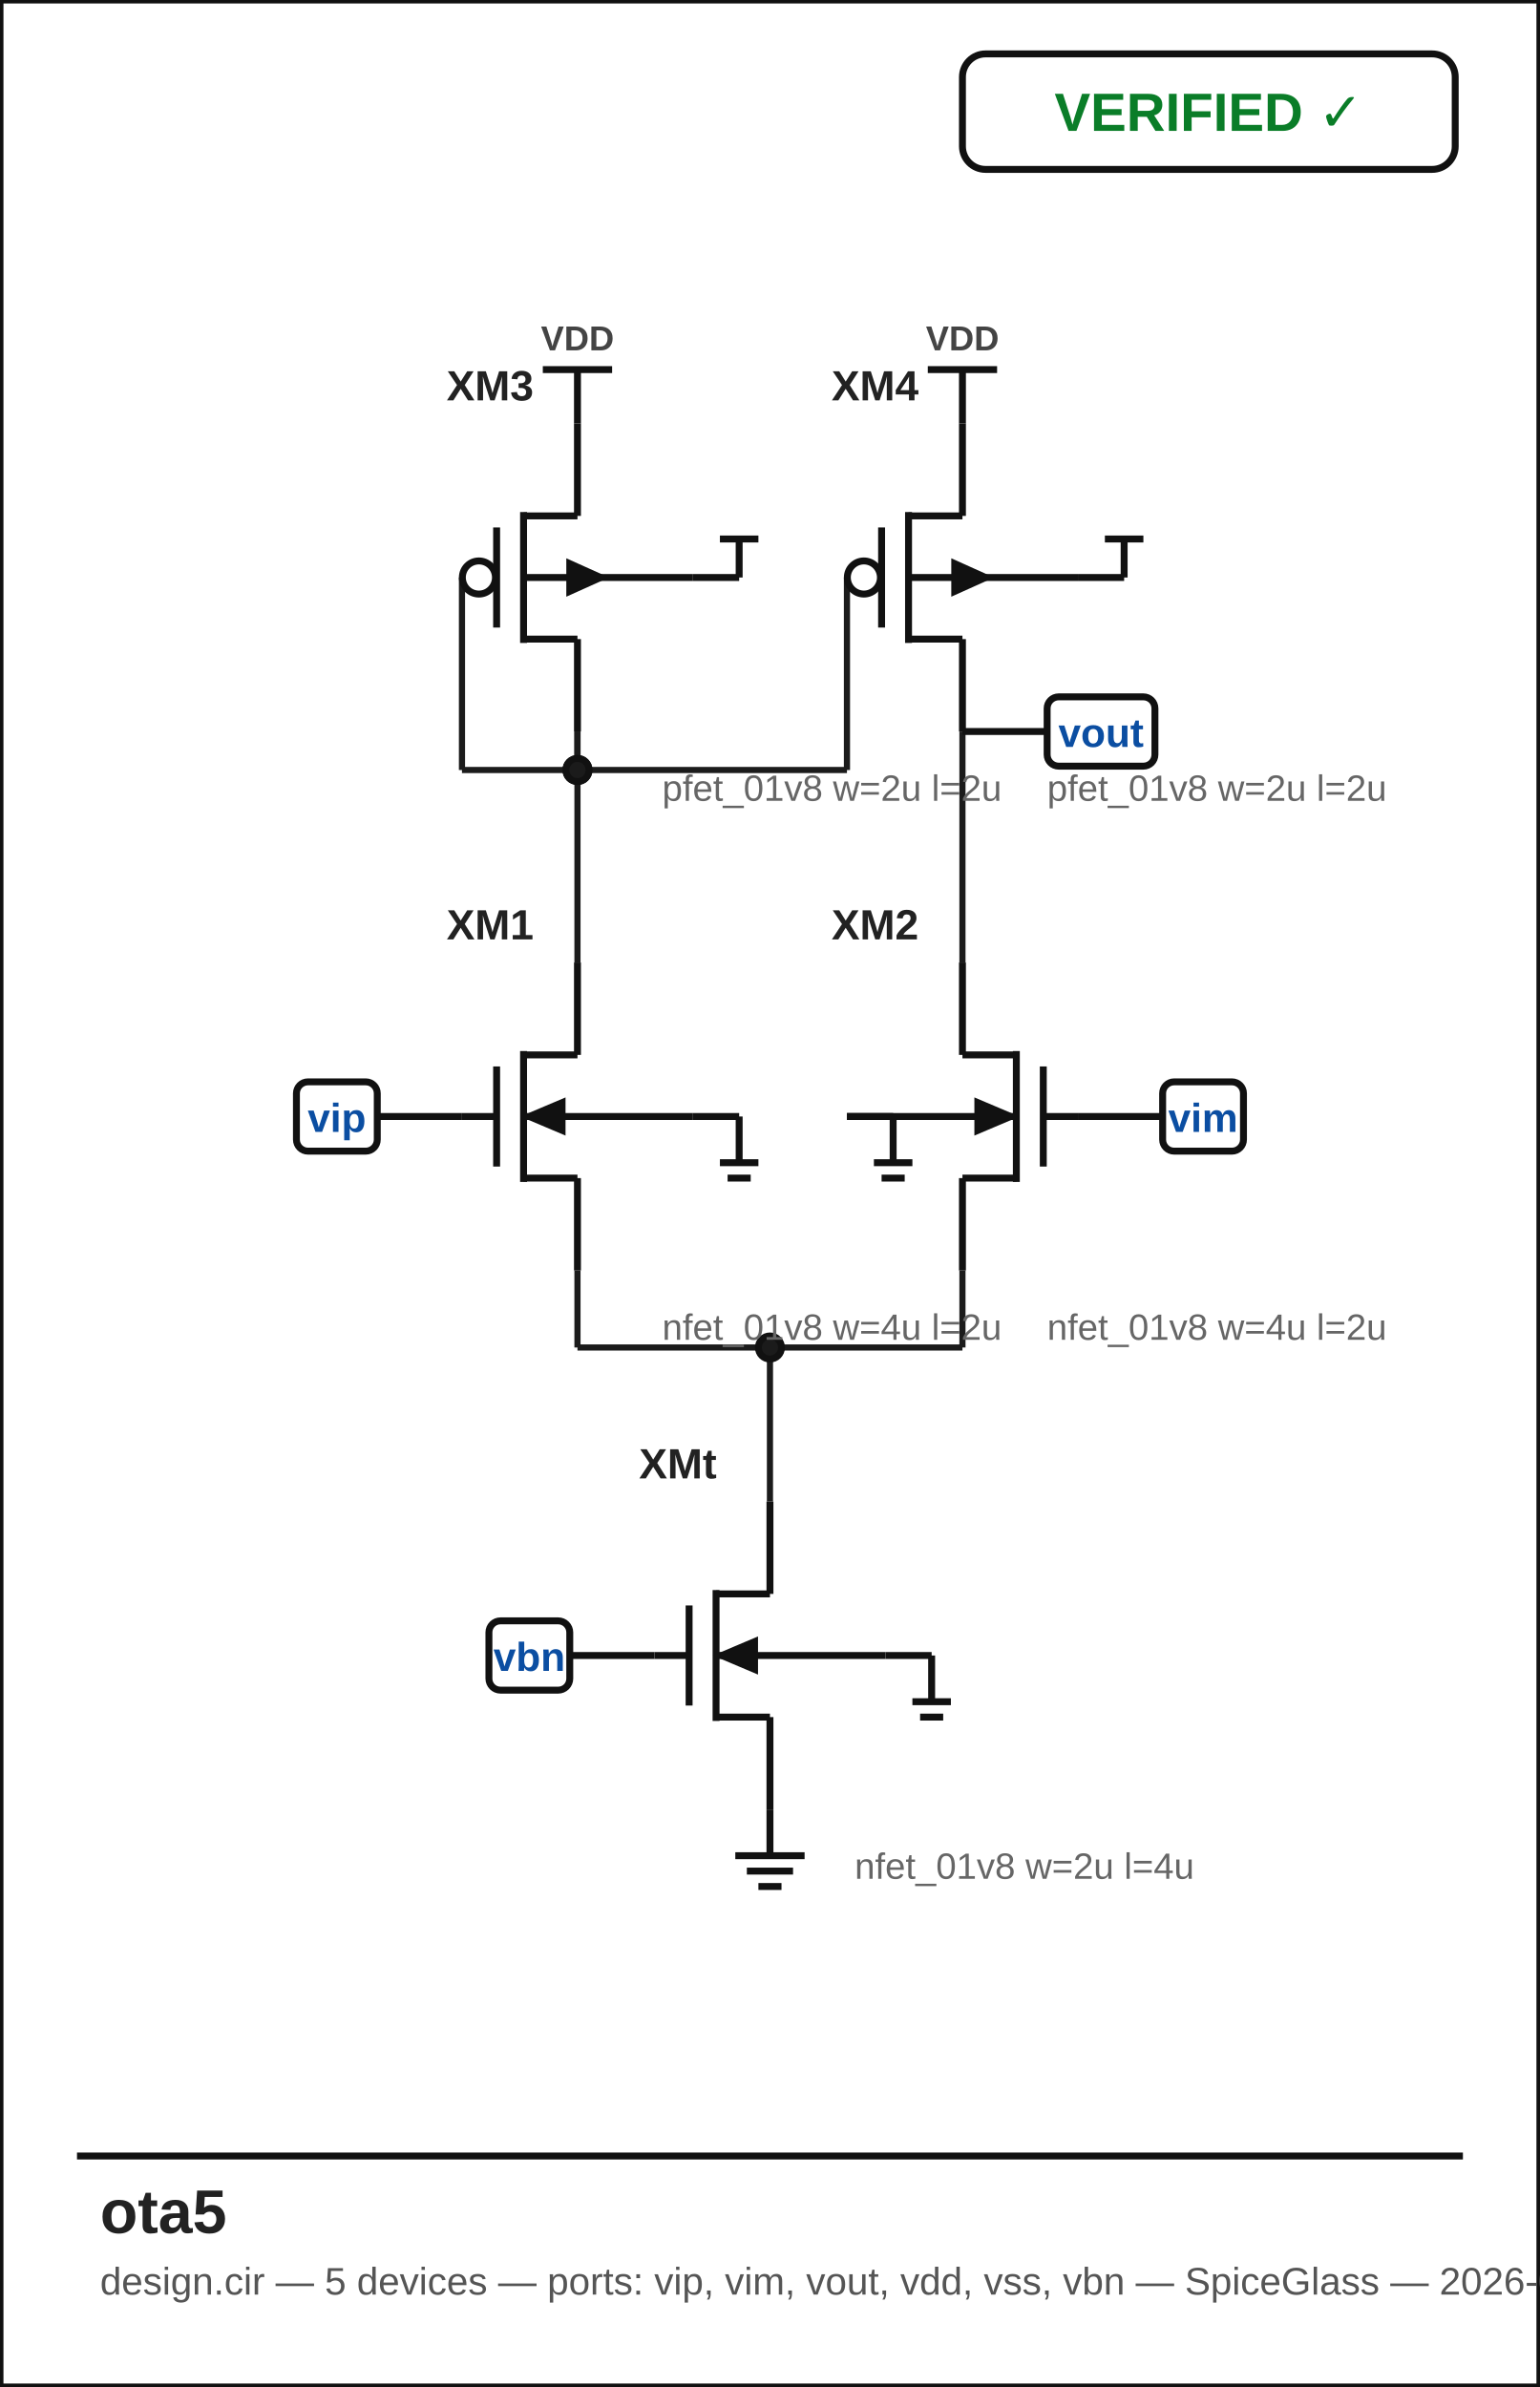
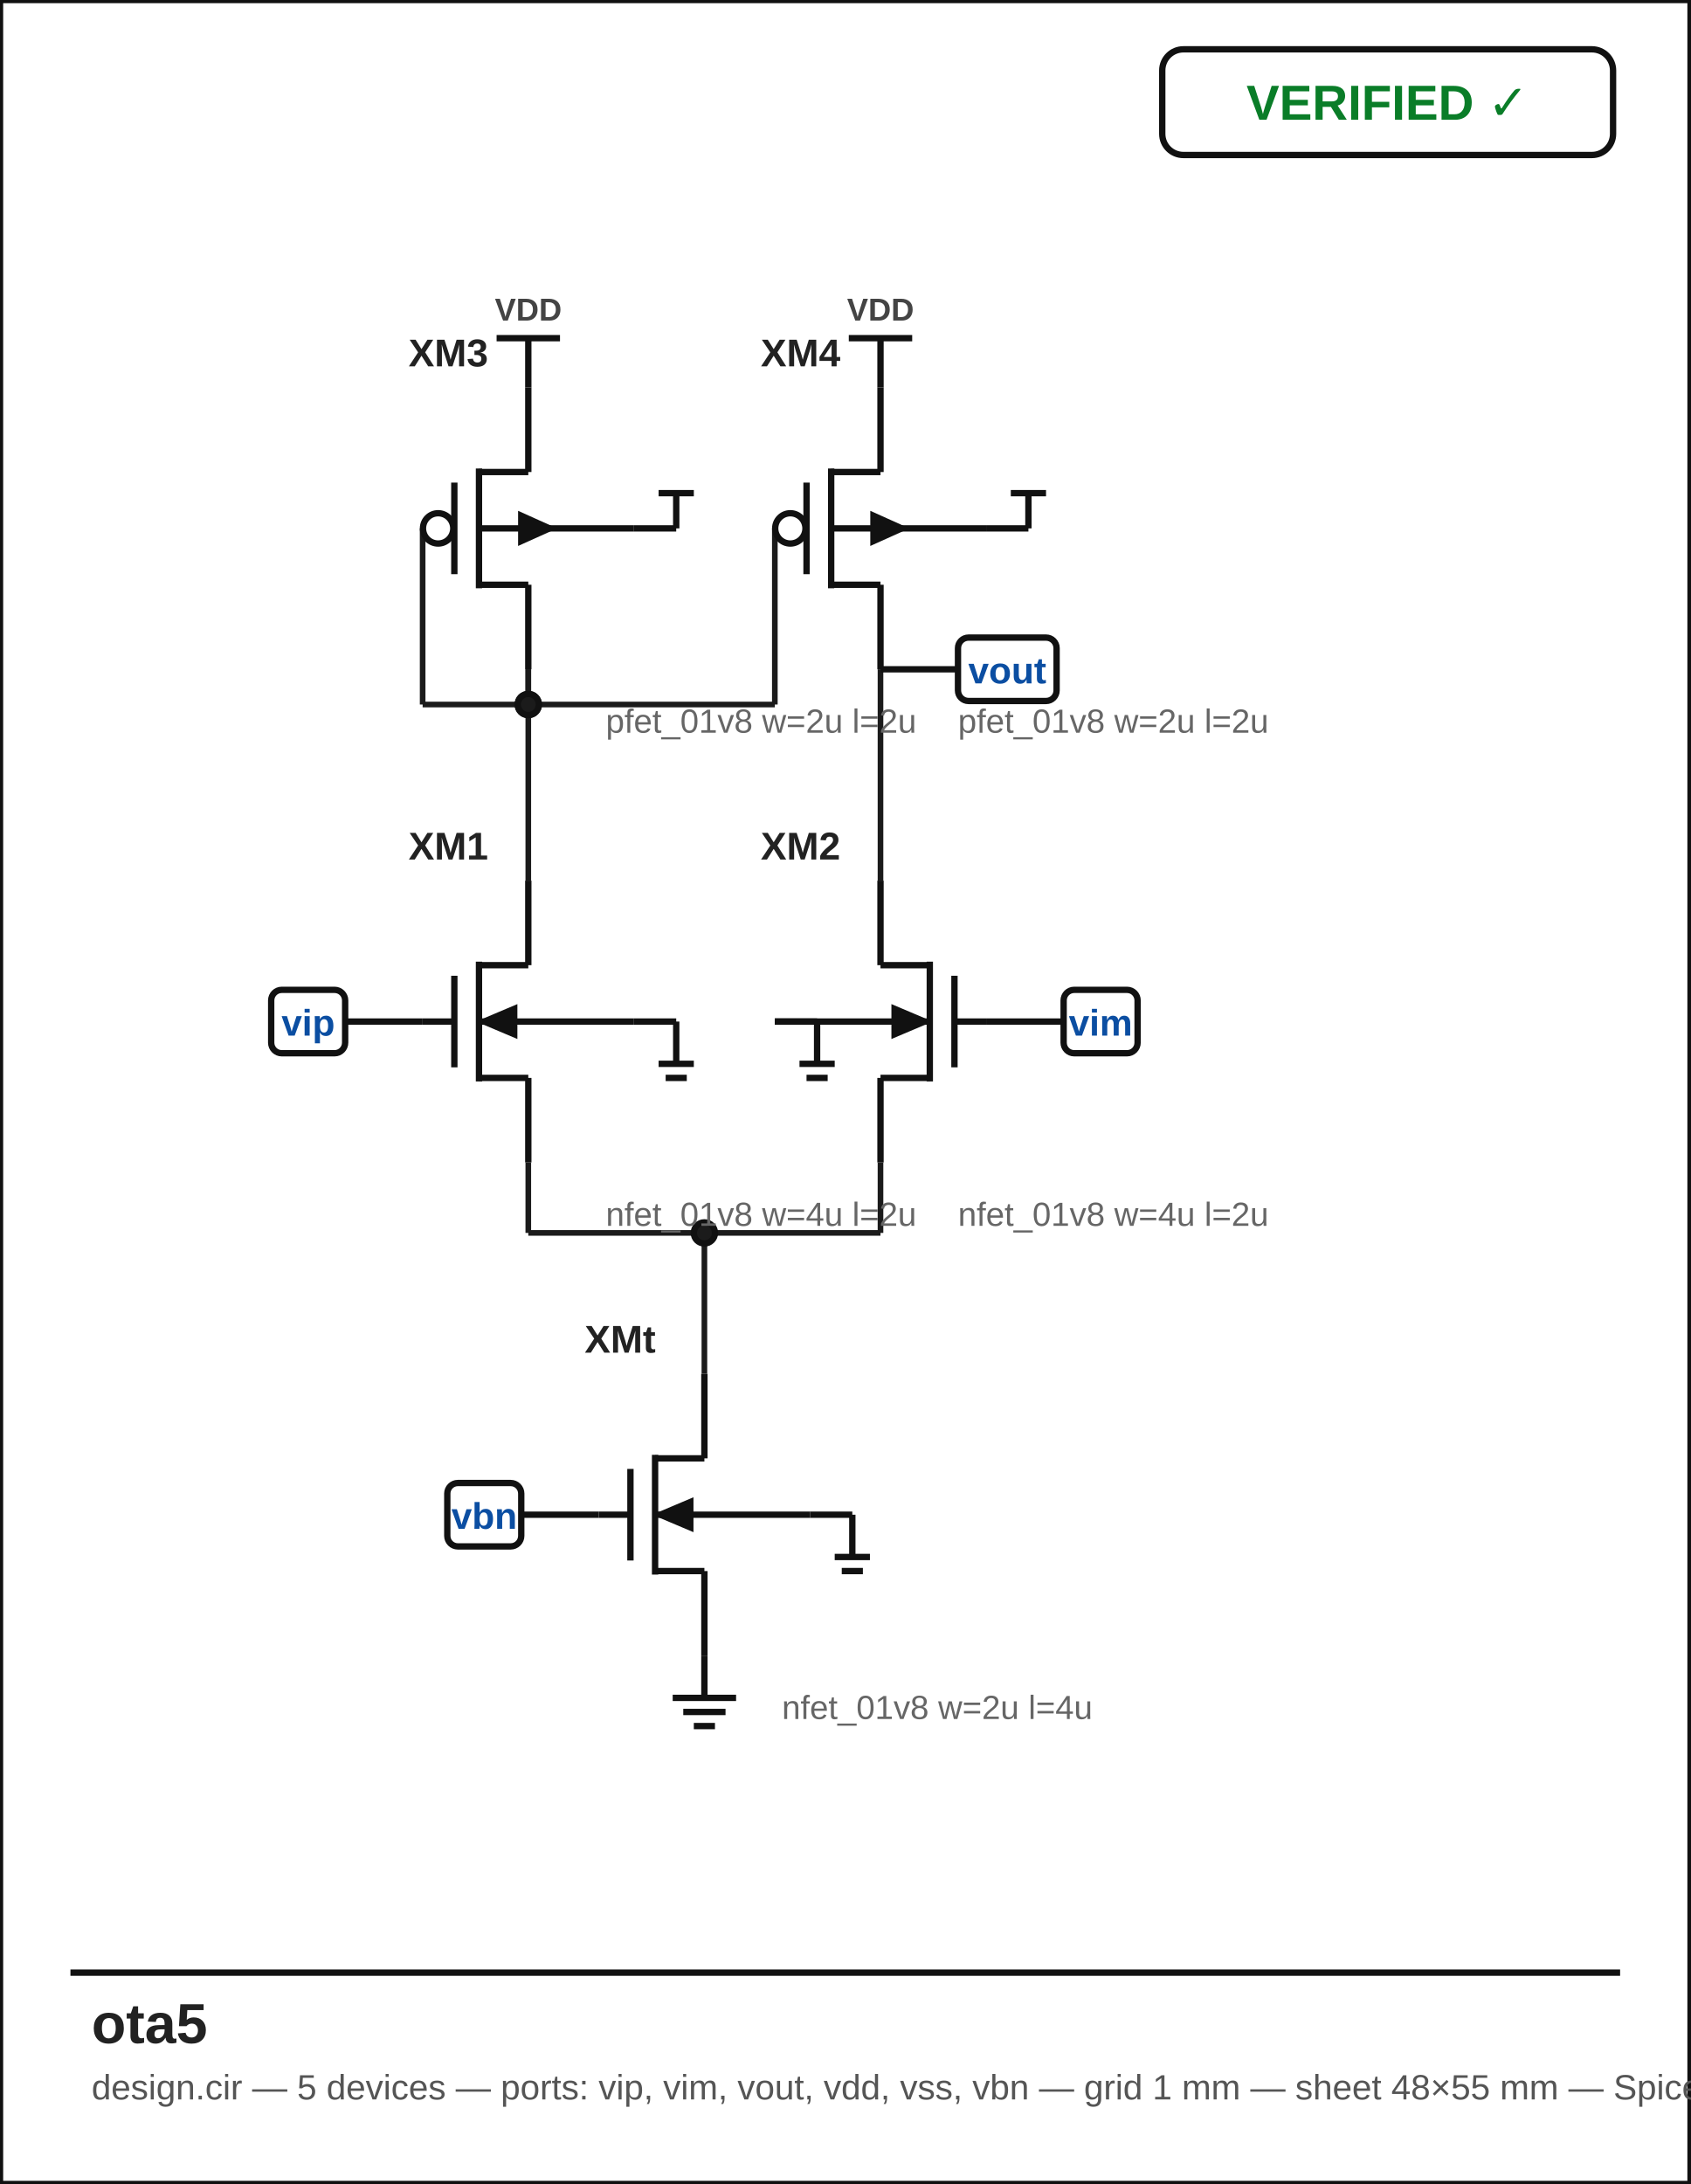
- <svg xmlns="http://www.w3.org/2000/svg" width="400" height="620" viewBox="0 0 400 620" font-family="Segoe UI, Arial, sans-serif">
+ <svg xmlns="http://www.w3.org/2000/svg" width="480" height="620" viewBox="0 0 480 620" data-grid-mm="1" font-family="Segoe UI, Arial, sans-serif">
  <style>
 line, polyline, path, rect, circle { stroke: #111111; stroke-width: 1.8; }
 .wire { stroke: #1b1b1b; stroke-width: 1.6; }
 text { stroke: none; fill: #222; font-size: 11px; }
 .name { font-weight: 600; font-size: 11px; }
 .param { fill: #666; font-size: 9.5px; }
 .pin { font-size: 9px; fill: #333; }
 .sym { font-size: 11px; font-weight: 700; }
 .boxmodel { font-size: 9.5px; fill: #555; font-style: italic; }
 .rail { font-size: 9px; fill: #444444; font-weight: 600; }
 .netlabel { font-size: 10.5px; fill: #a14d00; font-style: italic; }
 .port { font-size: 10.5px; fill: #0b4ea2; font-weight: 700; }
 .sectitle { font-size: 11px; fill: #8a7340; font-weight: 600; }
 .title { font-size: 16px; font-weight: 700; }
 .meta { font-size: 10px; fill: #555; }
</style>
-   <rect x="0" y="0" width="400" height="620" fill="white" stroke="none" />
+   <rect x="0" y="0" width="480" height="620" fill="white" stroke="none" />
  <line class="wire" x1="150" y1="330" x2="150" y2="350" stroke="#1b1b1b" stroke-width="1.6" />
  <line class="wire" x1="250" y1="330" x2="250" y2="350" stroke="#1b1b1b" stroke-width="1.6" />
  <line class="wire" x1="200" y1="350" x2="200" y2="390" stroke="#1b1b1b" stroke-width="1.6" />
  <line class="wire" x1="150" y1="350" x2="250" y2="350" stroke="#1b1b1b" stroke-width="1.6" />
  <line class="wire" x1="150" y1="190" x2="150" y2="250" stroke="#1b1b1b" stroke-width="1.6" />
  <line class="wire" x1="250" y1="190" x2="250" y2="250" stroke="#1b1b1b" stroke-width="1.6" />
  <line class="wire" x1="120" y1="150" x2="120" y2="200" stroke="#1b1b1b" stroke-width="1.6" />
  <line class="wire" x1="220" y1="150" x2="220" y2="200" stroke="#1b1b1b" stroke-width="1.6" />
  <line class="wire" x1="120" y1="200" x2="220" y2="200" stroke="#1b1b1b" stroke-width="1.6" />
  <line class="wire" x1="150" y1="200" x2="150" y2="190" stroke="#1b1b1b" stroke-width="1.6" />
  <circle cx="200" cy="350" r="3" fill="#1b1b1b" stroke="none" />
  <circle cx="150" cy="200" r="3" fill="#1b1b1b" stroke="none" />
  <circle cx="150" cy="200" r="3" fill="#1b1b1b" stroke="none" />
  <line x1="120" y1="290" x2="98" y2="290" />
  <rect x="77" y="281" width="21" height="18" rx="3" fill="white" stroke="#0b4ea2" stroke-width="1.4" />
  <text x="87.5" y="294" text-anchor="middle" class="port">vip</text>
  <line x1="180" y1="290" x2="192" y2="290" />
  <line x1="192" y1="290" x2="192" y2="302" />
  <line x1="187" y1="302" x2="197" y2="302" stroke-width="2" />
  <line x1="189" y1="306" x2="195" y2="306" stroke-width="2" />
  <line x1="220" y1="290" x2="232" y2="290" />
  <line x1="232" y1="290" x2="232" y2="302" />
  <line x1="227" y1="302" x2="237" y2="302" stroke-width="2" />
  <line x1="229" y1="306" x2="235" y2="306" stroke-width="2" />
  <line x1="200" y1="470" x2="200" y2="482" />
  <line x1="191" y1="482" x2="209" y2="482" stroke-width="2" />
  <line x1="194" y1="486" x2="206" y2="486" stroke-width="2" />
  <line x1="197" y1="490" x2="203" y2="490" stroke-width="2" />
  <line x1="230" y1="430" x2="242" y2="430" />
  <line x1="242" y1="430" x2="242" y2="442" />
  <line x1="237" y1="442" x2="247" y2="442" stroke-width="2" />
  <line x1="239" y1="446" x2="245" y2="446" stroke-width="2" />
  <line x1="280" y1="290" x2="302" y2="290" />
  <rect x="302" y="281" width="21" height="18" rx="3" fill="white" stroke="#0b4ea2" stroke-width="1.4" />
  <text x="312.5" y="294" text-anchor="middle" class="port">vim</text>
  <line x1="170" y1="430" x2="148" y2="430" />
  <rect x="127" y="421" width="21" height="18" rx="3" fill="white" stroke="#0b4ea2" stroke-width="1.4" />
  <text x="137.5" y="434" text-anchor="middle" class="port">vbn</text>
  <line x1="150" y1="110" x2="150" y2="96" />
  <line x1="141" y1="96" x2="159" y2="96" stroke-width="2.4" />
  <text x="150" y="91" text-anchor="middle" class="rail">VDD</text>
  <line x1="180" y1="150" x2="192" y2="150" />
  <line x1="192" y1="150" x2="192" y2="140" />
  <line x1="187" y1="140" x2="197" y2="140" stroke-width="2.4" />
  <line x1="250" y1="110" x2="250" y2="96" />
  <line x1="241" y1="96" x2="259" y2="96" stroke-width="2.4" />
  <text x="250" y="91" text-anchor="middle" class="rail">VDD</text>
  <line x1="280" y1="150" x2="292" y2="150" />
  <line x1="292" y1="150" x2="292" y2="140" />
  <line x1="287" y1="140" x2="297" y2="140" stroke-width="2.4" />
  <line x1="250" y1="190" x2="272" y2="190" />
  <rect x="272" y="181" width="28" height="18" rx="3" fill="white" stroke="#0b4ea2" stroke-width="1.4" />
  <text x="286.0" y="194" text-anchor="middle" class="port">vout</text>
  <g transform="translate(150 290)" fill="none">
    <line x1="0" y1="-40" x2="0" y2="-16" />
    <line x1="0" y1="-16" x2="-14" y2="-16" />
    <line x1="0" y1="40" x2="0" y2="16" />
    <line x1="0" y1="16" x2="-14" y2="16" />
    <line x1="-14" y1="-17" x2="-14" y2="17" stroke-width="2.6" />
    <line x1="-21" y1="-13" x2="-21" y2="13" stroke-width="2.6" />
    <line x1="-30" y1="0" x2="-21" y2="0" />
    <line x1="-14" y1="0" x2="30" y2="0" />
    <path d="M -12.5 0 L -4 -3.6 L -4 3.6 Z" fill="#111111" stroke="none" />
  </g>
  <text x="116" y="244" class="name">XM1</text>
  <text x="172" y="348" class="param" text-anchor="start">nfet_01v8  w=4u  l=2u</text>
  <g transform="translate(250 290) scale(-1 1)" fill="none">
    <line x1="0" y1="-40" x2="0" y2="-16" />
    <line x1="0" y1="-16" x2="-14" y2="-16" />
    <line x1="0" y1="40" x2="0" y2="16" />
    <line x1="0" y1="16" x2="-14" y2="16" />
    <line x1="-14" y1="-17" x2="-14" y2="17" stroke-width="2.6" />
    <line x1="-21" y1="-13" x2="-21" y2="13" stroke-width="2.6" />
    <line x1="-30" y1="0" x2="-21" y2="0" />
    <line x1="-14" y1="0" x2="30" y2="0" />
    <path d="M -12.5 0 L -4 -3.6 L -4 3.6 Z" fill="#111111" stroke="none" />
  </g>
  <text x="216" y="244" class="name">XM2</text>
  <text x="272" y="348" class="param" text-anchor="start">nfet_01v8  w=4u  l=2u</text>
  <g transform="translate(200 430)" fill="none">
    <line x1="0" y1="-40" x2="0" y2="-16" />
    <line x1="0" y1="-16" x2="-14" y2="-16" />
    <line x1="0" y1="40" x2="0" y2="16" />
    <line x1="0" y1="16" x2="-14" y2="16" />
    <line x1="-14" y1="-17" x2="-14" y2="17" stroke-width="2.6" />
    <line x1="-21" y1="-13" x2="-21" y2="13" stroke-width="2.6" />
    <line x1="-30" y1="0" x2="-21" y2="0" />
    <line x1="-14" y1="0" x2="30" y2="0" />
    <path d="M -12.5 0 L -4 -3.6 L -4 3.6 Z" fill="#111111" stroke="none" />
  </g>
  <text x="166" y="384" class="name">XMt</text>
  <text x="222" y="488" class="param" text-anchor="start">nfet_01v8  w=2u  l=4u</text>
  <g transform="translate(150 150)" fill="none">
    <line x1="0" y1="-40" x2="0" y2="-16" />
    <line x1="0" y1="-16" x2="-14" y2="-16" />
    <line x1="0" y1="40" x2="0" y2="16" />
    <line x1="0" y1="16" x2="-14" y2="16" />
    <line x1="-14" y1="-17" x2="-14" y2="17" stroke-width="2.6" />
    <line x1="-21" y1="-13" x2="-21" y2="13" stroke-width="2.6" />
    <circle cx="-25.6" cy="0" r="4.3" fill="white" stroke-width="1.5" />
    <line x1="-14" y1="0" x2="30" y2="0" />
    <path d="M 6 0 L -2 -3.6 L -2 3.6 Z" fill="#111111" stroke="none" />
  </g>
  <text x="116" y="104" class="name">XM3</text>
  <text x="172" y="208" class="param" text-anchor="start">pfet_01v8  w=2u  l=2u</text>
  <g transform="translate(250 150)" fill="none">
    <line x1="0" y1="-40" x2="0" y2="-16" />
    <line x1="0" y1="-16" x2="-14" y2="-16" />
    <line x1="0" y1="40" x2="0" y2="16" />
    <line x1="0" y1="16" x2="-14" y2="16" />
    <line x1="-14" y1="-17" x2="-14" y2="17" stroke-width="2.6" />
    <line x1="-21" y1="-13" x2="-21" y2="13" stroke-width="2.6" />
    <circle cx="-25.6" cy="0" r="4.3" fill="white" stroke-width="1.5" />
    <line x1="-14" y1="0" x2="30" y2="0" />
    <path d="M 6 0 L -2 -3.6 L -2 3.6 Z" fill="#111111" stroke="none" />
  </g>
  <text x="216" y="104" class="name">XM4</text>
  <text x="272" y="208" class="param" text-anchor="start">pfet_01v8  w=2u  l=2u</text>
-   <line x1="20" y1="560" x2="380" y2="560" stroke="#999" stroke-width="1" />
+   <line x1="20" y1="560" x2="460" y2="560" stroke="#999" stroke-width="1" />
  <text x="26" y="580" class="title">ota5</text>
-   <text x="26" y="596" class="meta">design.cir — 5 devices — ports: vip, vim, vout, vdd, vss, vbn — SpiceGlass — 2026-06-10</text>
-   <rect x="250" y="14" width="128" height="30" rx="6" fill="none" stroke="#0a7d28" stroke-width="2.4" />
-   <text x="314" y="34" text-anchor="middle" style="fill:#0a7d28;font-weight:800;font-size:14px">VERIFIED ✓</text>
+   <text x="26" y="596" class="meta">design.cir — 5 devices — ports: vip, vim, vout, vdd, vss, vbn — grid 1 mm — sheet 48×55 mm — SpiceGlass — 2026-06-11</text>
+   <rect x="330" y="14" width="128" height="30" rx="6" fill="none" stroke="#0a7d28" stroke-width="2.4" />
+   <text x="394" y="34" text-anchor="middle" style="fill:#0a7d28;font-weight:800;font-size:14px">VERIFIED ✓</text>
</svg>
